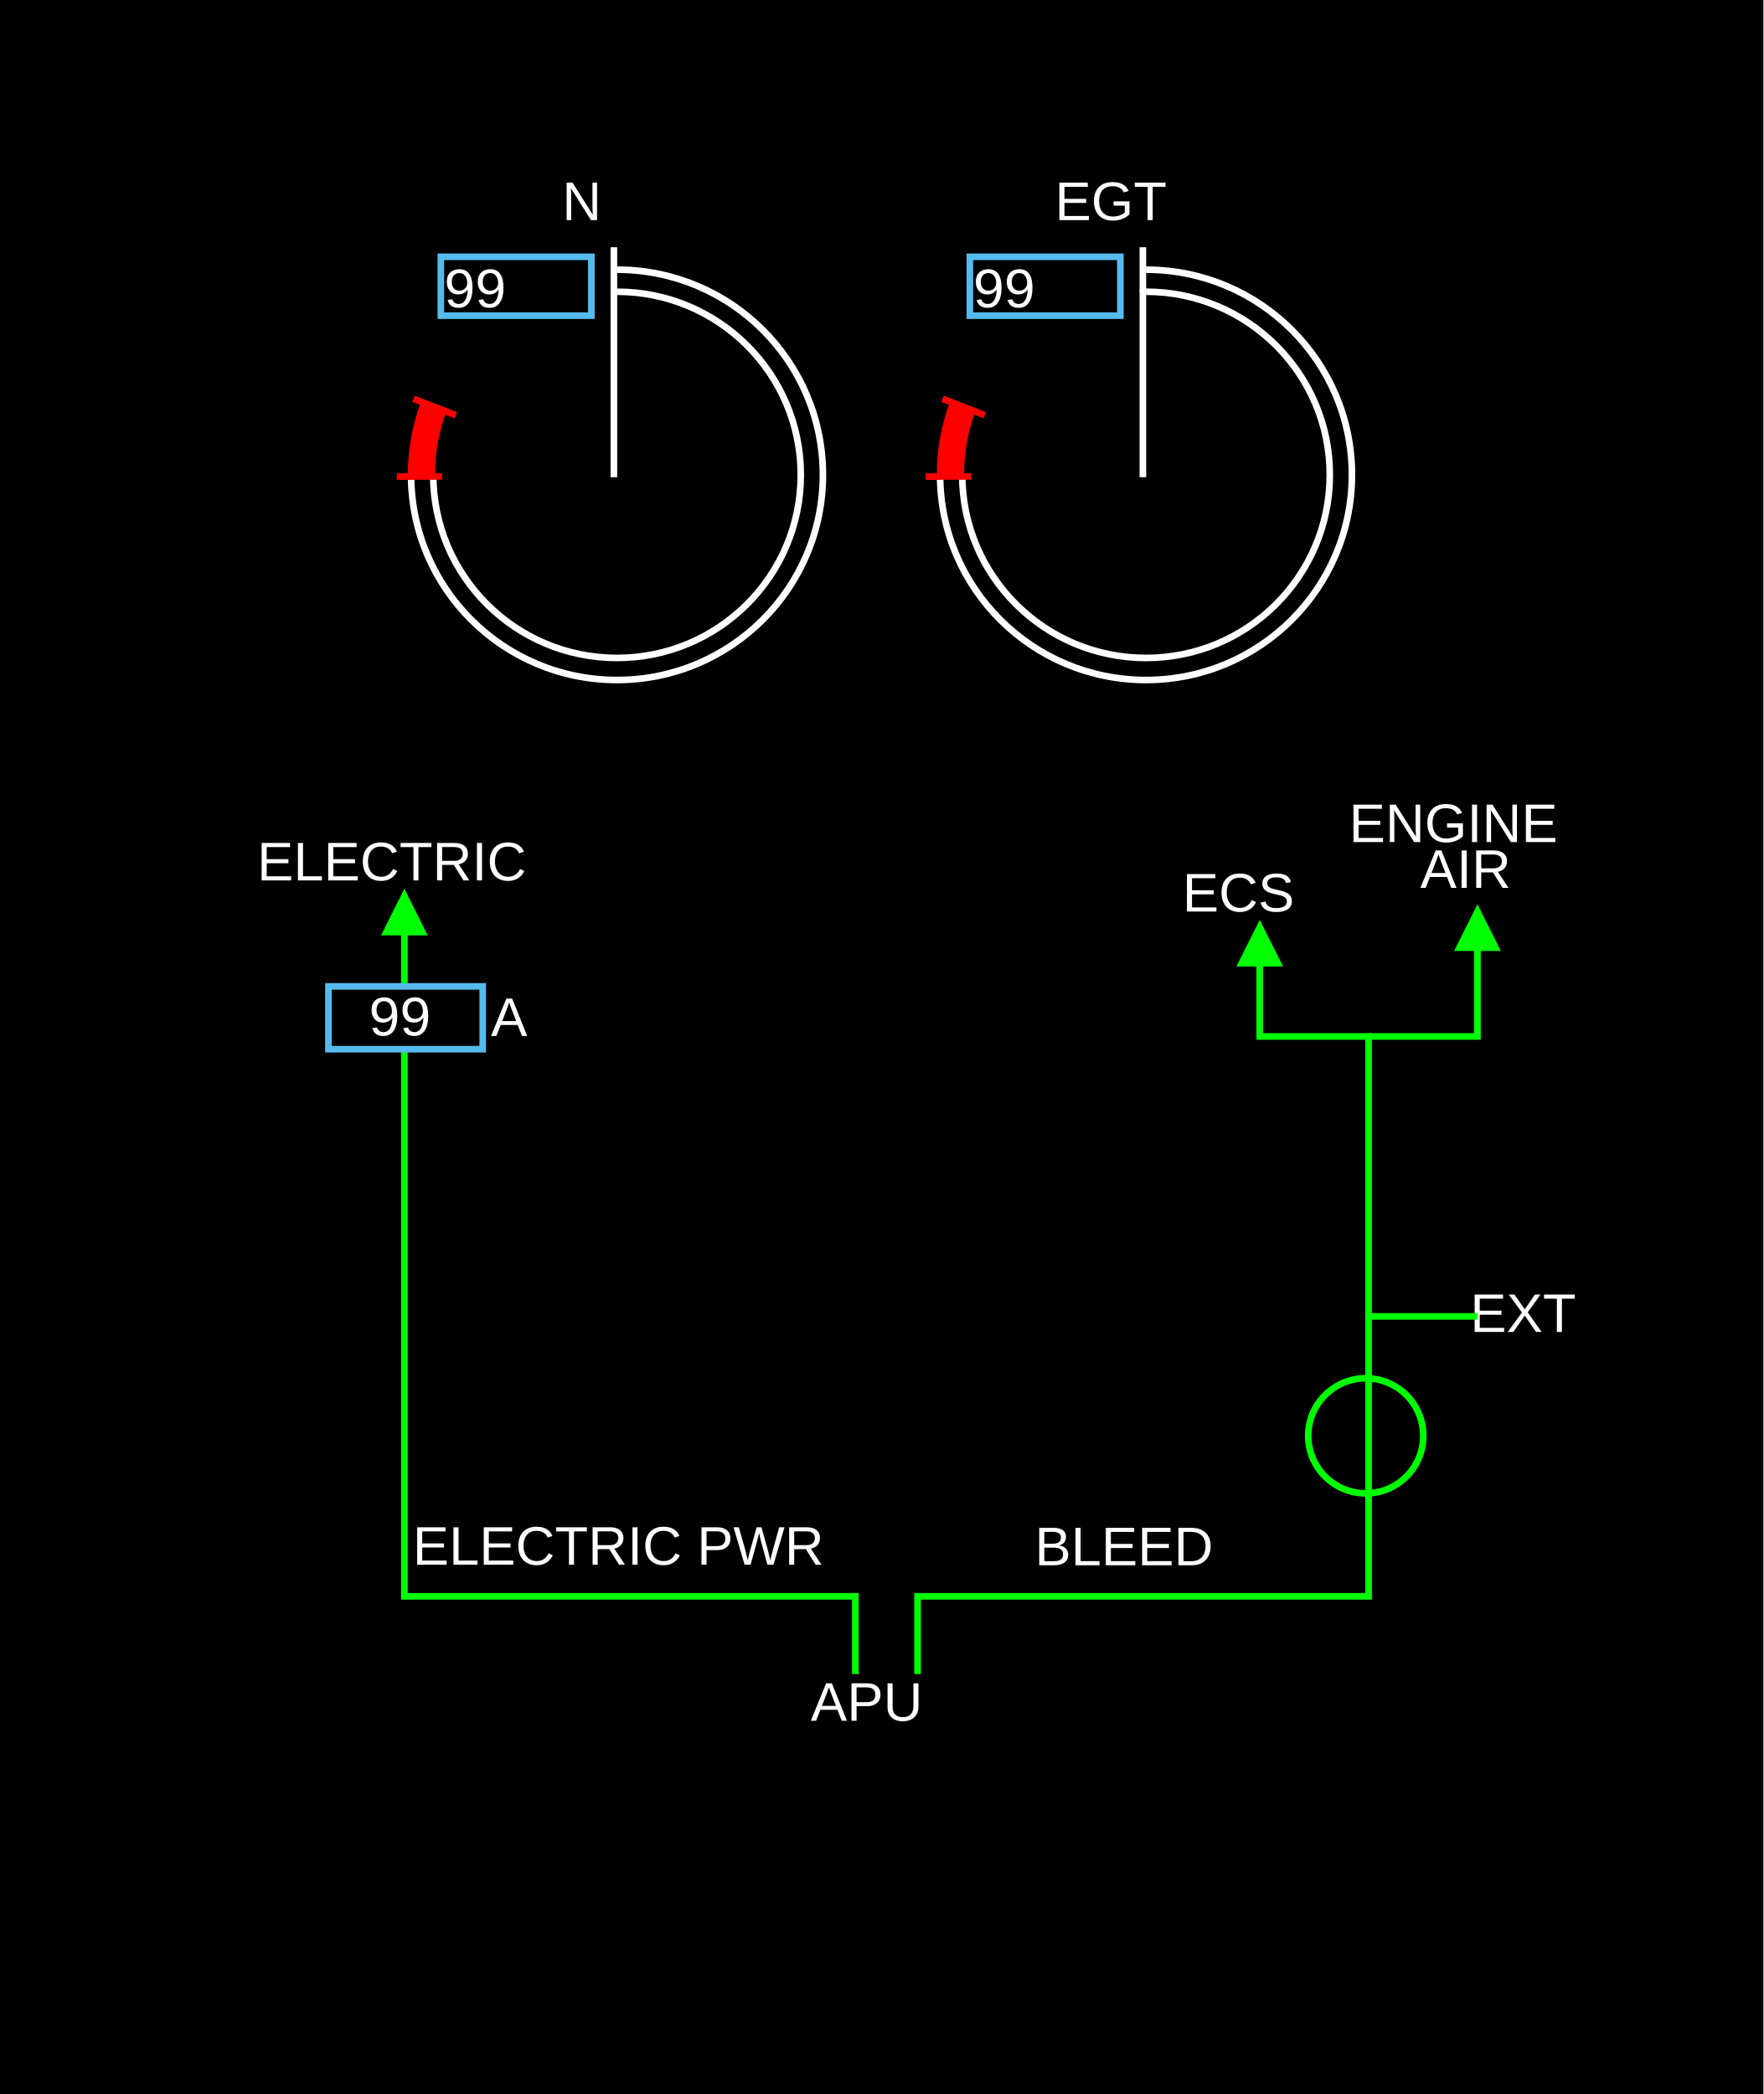
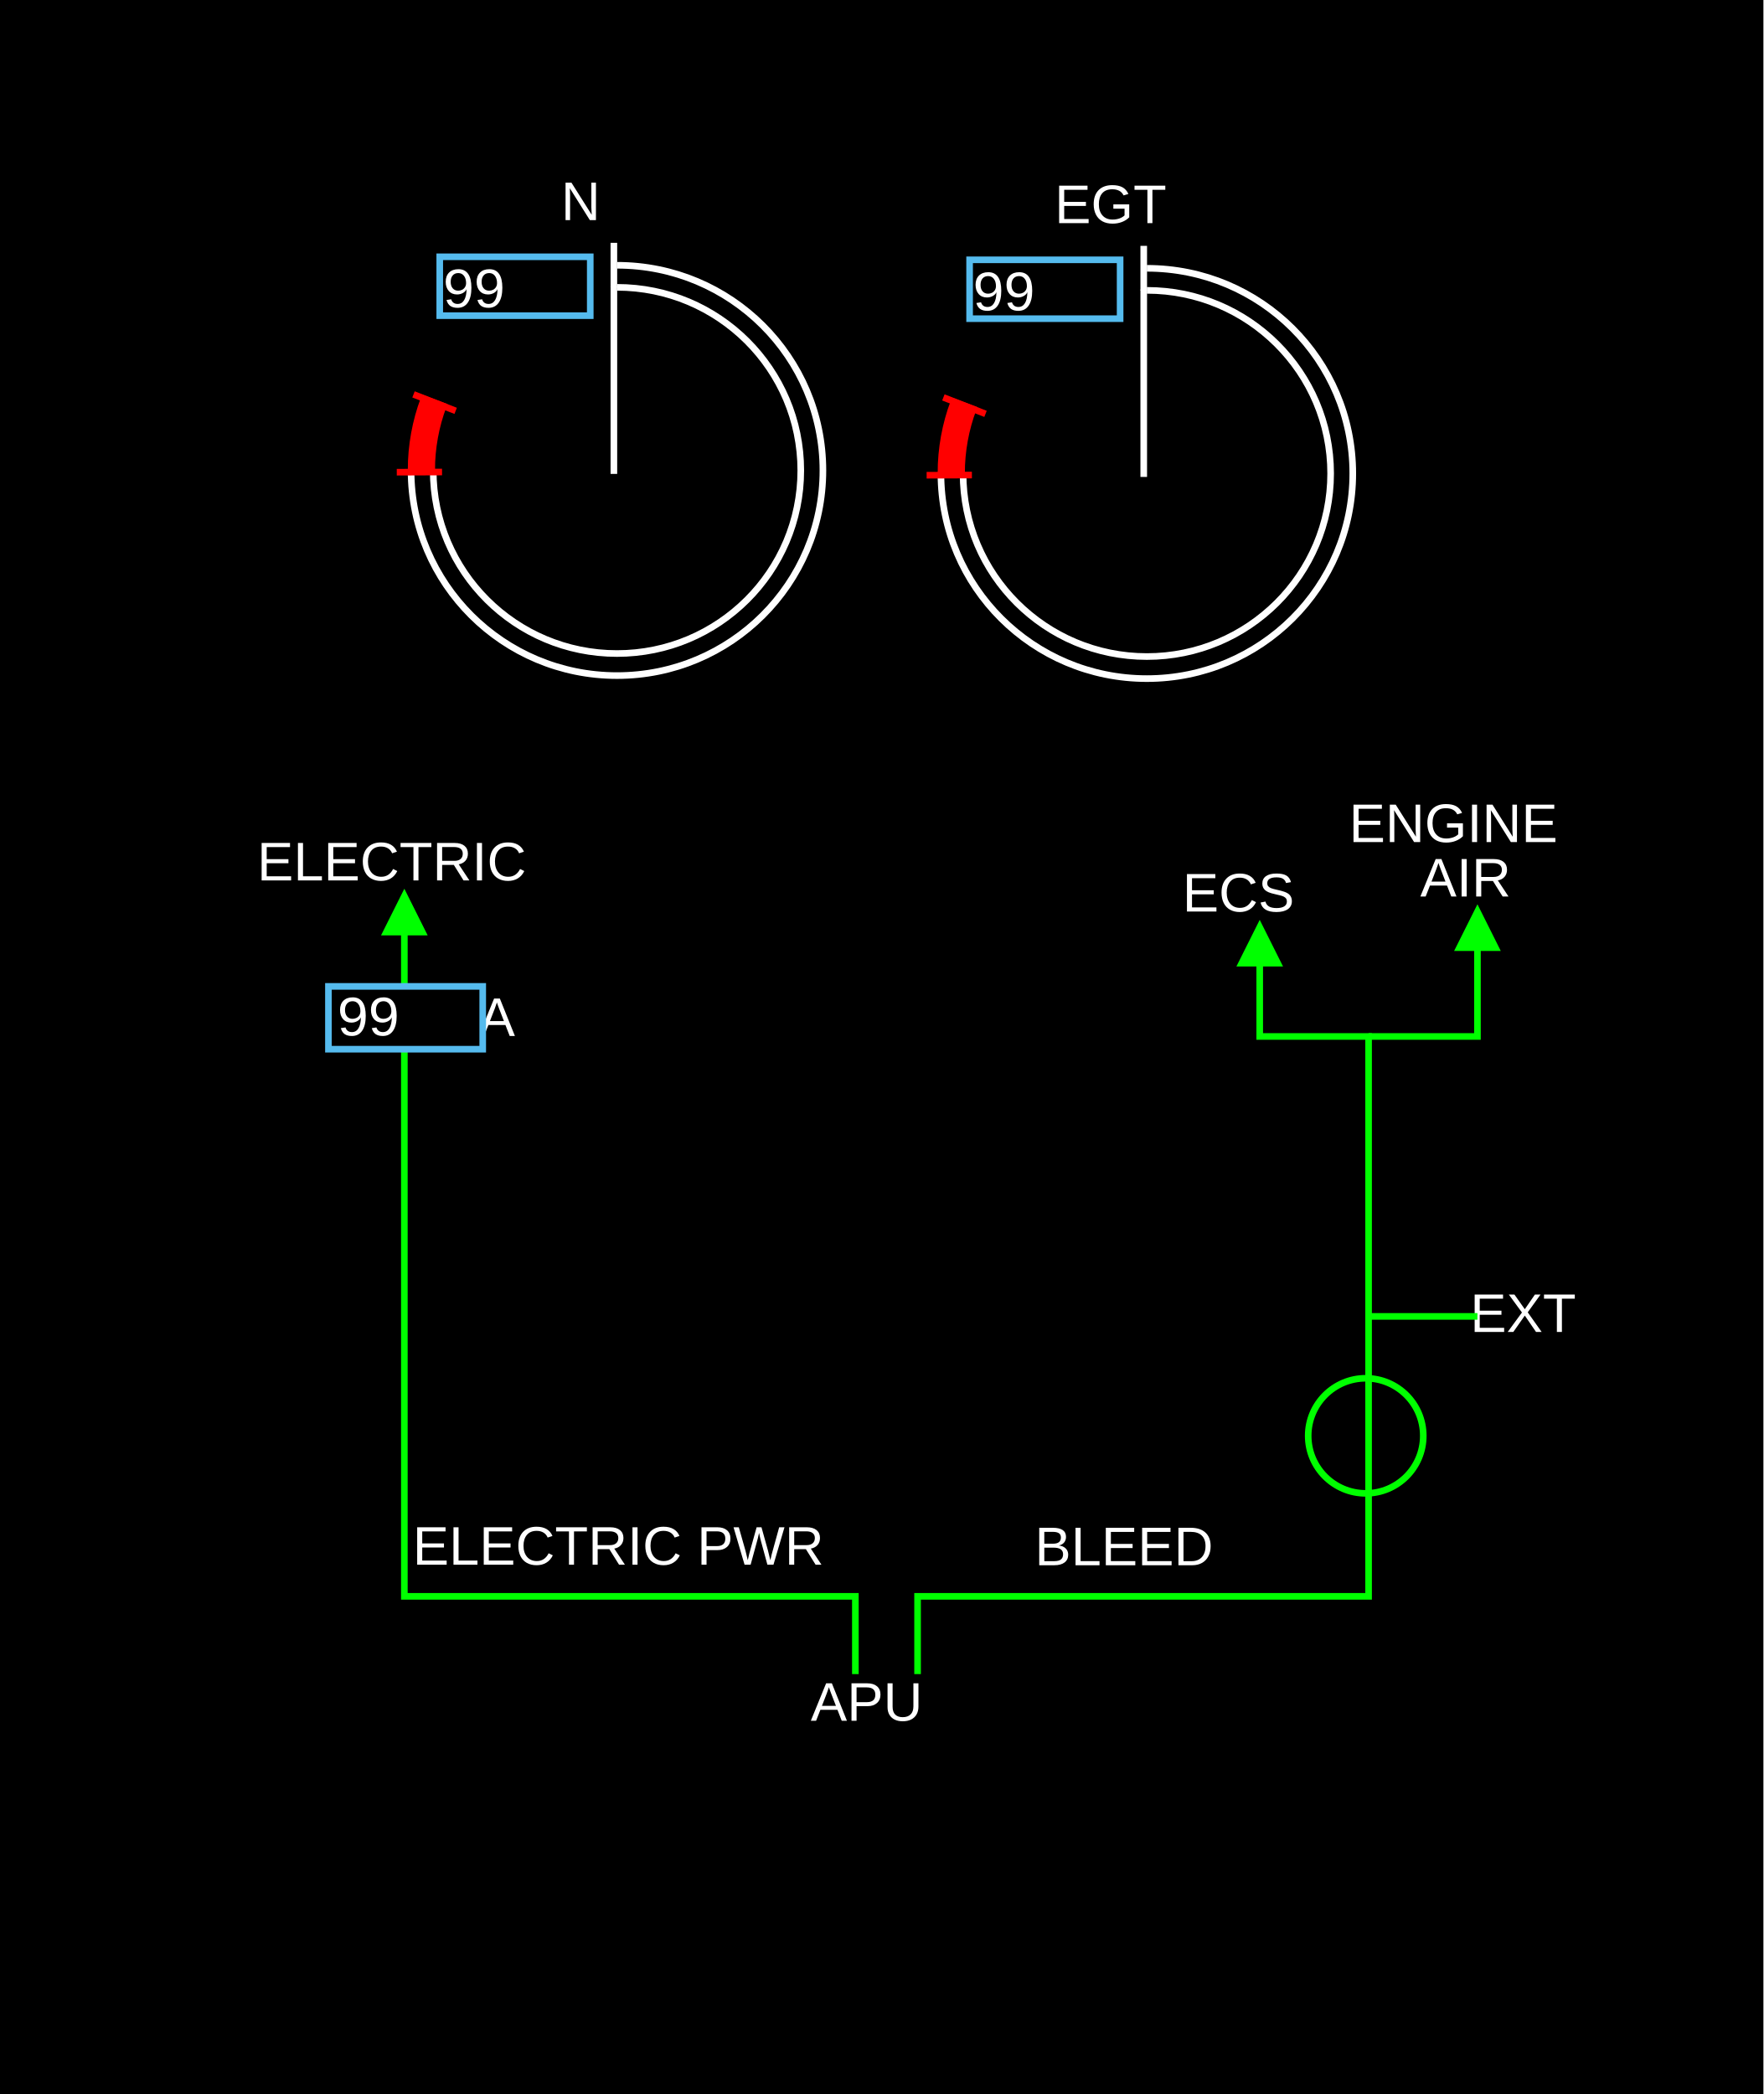
<svg xmlns="http://www.w3.org/2000/svg" id="svg2" version="1.1" width="800" height="950" viewBox="0 0 800 950">
  <defs id="defs6" />
  <rect style="fill:#000000" id="background" width="800" height="950" x="0" y="0" />
  <path style="fill:none;fill-rule:evenodd;stroke:#00ff00;stroke-width:3;stroke-linecap:butt;stroke-linejoin:miter;stroke-miterlimit:4;stroke-dasharray:none;stroke-opacity:1" d="m 183.444,416.043 0,308.18 204.611,0 0,35.278" id="path4306-6" />
  <path style="fill:#00ff00;fill-opacity:1;fill-rule:evenodd;stroke:none;stroke-width:1px;stroke-linecap:butt;stroke-linejoin:miter;stroke-opacity:1" d="m 183.444,403.195 -10.583,21.167 21.167,0 z" id="path4930" />
  <path style="fill:none;fill-opacity:1;stroke:#00ff00;stroke-width:3;stroke-miterlimit:4;stroke-dasharray:none;stroke-opacity:1" d="m 619.596,677.5 c -14.418,0 -26.105,-11.688 -26.105,-26.105 0,-14.418 11.688,-26.105 26.105,-26.105 14.418,0 26.105,11.688 26.105,26.105 0,14.418 -11.688,26.105 -26.105,26.105" id="path4868" />
  <text id="apuegt-7-2-3" y="399.426" x="186.083" style="font-style:normal;font-variant:normal;font-weight:normal;font-stretch:normal;font-size:20.05px;line-height:125%;font-family:'Liberation Sans';-inkscape-font-specification:'Liberation Sans';text-align:start;letter-spacing:0px;word-spacing:0px;writing-mode:lr-tb;text-anchor:start;display:inline;fill:#ffffff;fill-opacity:1;stroke:none" xml:space="preserve">
    <tspan y="399.426" x="186.083" id="tspan3800-5-7-6" style="font-style:normal;font-variant:normal;font-weight:normal;font-stretch:normal;font-size:24.694px;font-family:'Liberation Sans';-inkscape-font-specification:'Liberation Sans';text-align:center;text-anchor:middle">ELECTRIC</tspan>
  </text>
  <text id="apuegt-7-2-3-2" y="709.87" x="288.882" style="font-style:normal;font-variant:normal;font-weight:normal;font-stretch:normal;font-size:20.05px;line-height:125%;font-family:'Liberation Sans';-inkscape-font-specification:'Liberation Sans';text-align:start;letter-spacing:0px;word-spacing:0px;writing-mode:lr-tb;text-anchor:start;display:inline;fill:#ffffff;fill-opacity:1;stroke:none" xml:space="preserve">
    <tspan y="709.87" x="288.882" id="tspan3800-5-7-6-7" style="font-style:normal;font-variant:normal;font-weight:normal;font-stretch:normal;font-size:24.694px;font-family:'Liberation Sans';-inkscape-font-specification:'Liberation Sans';text-align:center;text-anchor:middle">ELECTRIC PWR</tspan>
  </text>
  <text id="apuegt-7-2-3-0" y="710.111" x="518.29" style="font-style:normal;font-variant:normal;font-weight:normal;font-stretch:normal;font-size:20.05px;line-height:125%;font-family:'Liberation Sans';-inkscape-font-specification:'Liberation Sans';text-align:start;letter-spacing:0px;word-spacing:0px;writing-mode:lr-tb;text-anchor:start;display:inline;fill:#ffffff;fill-opacity:1;stroke:none" xml:space="preserve">
    <tspan y="710.111" x="518.29" id="tspan3800-5-7-6-9" style="font-style:normal;font-variant:normal;font-weight:normal;font-stretch:normal;font-size:24.694px;font-family:'Liberation Sans';-inkscape-font-specification:'Liberation Sans';text-align:center;text-anchor:middle">BLEED</tspan>
  </text>
-   <path style="fill:none;fill-rule:evenodd;stroke:#00ff00;stroke-width:3;stroke-linecap:butt;stroke-linejoin:miter;stroke-miterlimit:4;stroke-dasharray:none;stroke-opacity:1" d="m 416.278,759.5 0,-35.278 204.611,0 0,-254 -49.389,0 0,-42.333" id="path4306-6-6" />
-   <path style="fill:#00ff00;fill-opacity:1;fill-rule:evenodd;stroke:none;stroke-width:1px;stroke-linecap:butt;stroke-linejoin:miter;stroke-opacity:1" d="m 571.5,417.306 10.583,21.167 -21.167,0 z" id="path4930-0" />
  <text id="apuegt-7-2-3-20" y="780.667" x="401.546" style="font-style:normal;font-variant:normal;font-weight:normal;font-stretch:normal;font-size:20.05px;line-height:125%;font-family:'Liberation Sans';-inkscape-font-specification:'Liberation Sans';text-align:start;letter-spacing:0px;word-spacing:0px;writing-mode:lr-tb;text-anchor:start;display:inline;fill:#ffffff;fill-opacity:1;stroke:none" xml:space="preserve">
    <tspan y="780.667" x="401.546" id="tspan3800-5-7-6-2" style="font-style:normal;font-variant:normal;font-weight:normal;font-stretch:normal;font-size:24.694px;font-family:'Liberation Sans';-inkscape-font-specification:'Liberation Sans';text-align:center;text-anchor:middle">APU</tspan>
  </text>
+   <text id="apuegt-7-2-3-0-3" y="604.278" x="699.351" style="font-style:normal;font-variant:normal;font-weight:normal;font-stretch:normal;font-size:20.05px;line-height:125%;font-family:'Liberation Sans';-inkscape-font-specification:'Liberation Sans';text-align:start;letter-spacing:0px;word-spacing:0px;writing-mode:lr-tb;text-anchor:start;display:inline;fill:#ffffff;fill-opacity:1;stroke:none" xml:space="preserve">
+     <tspan y="604.278" x="699.351" id="tspan3800-5-7-6-9-6" style="font-style:normal;font-variant:normal;font-weight:normal;font-stretch:normal;font-size:24.694px;font-family:'Liberation Sans';-inkscape-font-specification:'Liberation Sans';text-align:center;text-anchor:middle">EXT</tspan>
+   </text>
+   <path style="fill:none;fill-rule:evenodd;stroke:#00ff00;stroke-width:3;stroke-linecap:butt;stroke-linejoin:miter;stroke-miterlimit:4;stroke-dasharray:none;stroke-opacity:1" d="m 620.889,597.222 49.389,0" id="path4306-6-6-5-8" />
+   <g id="g4380">
+     <text xml:space="preserve" style="font-style:normal;font-variant:normal;font-weight:normal;font-stretch:normal;font-size:20.05px;line-height:125%;font-family:'Liberation Sans';-inkscape-font-specification:'Liberation Sans';text-align:start;letter-spacing:0px;word-spacing:0px;writing-mode:lr-tb;text-anchor:start;display:inline;fill:#ffffff;fill-opacity:1;stroke:none" x="239.336" y="470" id="apuegt-7-2-3-7-3">
+       <tspan style="font-style:normal;font-variant:normal;font-weight:normal;font-stretch:normal;font-size:24.694px;font-family:'Liberation Sans';-inkscape-font-specification:'Liberation Sans';text-align:center;text-anchor:middle" id="tspan3800-5-7-6-5-6" x="239.336" y="470">A</tspan>
+     </text>
+     <path style="fill:#000000;fill-opacity:1;fill-rule:evenodd;stroke:#55bbee;stroke-width:3;stroke-linecap:butt;stroke-linejoin:miter;stroke-miterlimit:4;stroke-dasharray:none;stroke-opacity:1" d="m 149,447.5 70,0 0,28.5 -70,0 z" id="path4517" />
+     <text id="readout_a" y="474.235" x="214.866" style="font-style:normal;font-variant:normal;font-weight:normal;font-stretch:normal;font-size:25.497px;line-height:125%;font-family:'Liberation Sans';-inkscape-font-specification:'Liberation Sans';text-align:start;letter-spacing:0px;word-spacing:0px;writing-mode:lr-tb;text-anchor:start;display:inline;fill:#ffffff;fill-opacity:1;stroke:none" xml:space="preserve" transform="scale(1.009531,0.9905589)">
+       <tspan y="474.235" x="214.866" id="tspan4521" style="font-size:25px;text-align:end;text-anchor:end">99</tspan>
+     </text>
+   </g>
+   <g id="g4308">
+     <path id="rect3596-3-6-7-5" d="m 199.5,116.5 68.28,0 0,26.706 -68.28,0 z" style="fill:none;fill-rule:evenodd;stroke:#55bbee;stroke-width:3;stroke-linecap:butt;stroke-linejoin:miter;stroke-miterlimit:4;stroke-dasharray:none;stroke-opacity:1" />
+     <text transform="scale(1.009531,0.9905589)" xml:space="preserve" style="font-style:normal;font-variant:normal;font-weight:normal;font-stretch:normal;font-size:25.497px;line-height:125%;font-family:'Liberation Sans';-inkscape-font-specification:'Liberation Sans';text-align:start;letter-spacing:0px;word-spacing:0px;writing-mode:lr-tb;text-anchor:start;display:inline;fill:#ffffff;fill-opacity:1;stroke:none" x="262.358" y="140.738" id="readout_n">
+       <tspan style="font-size:25px;text-align:end;text-anchor:end" id="tspan3800-5-1" x="262.358" y="140.738">99</tspan>
+     </text>
+     <text xml:space="preserve" style="font-style:normal;font-variant:normal;font-weight:normal;font-stretch:normal;font-size:20.05px;line-height:125%;font-family:'Liberation Sans';-inkscape-font-specification:'Liberation Sans';text-align:start;letter-spacing:0px;word-spacing:0px;writing-mode:lr-tb;text-anchor:start;display:inline;fill:#ffffff;fill-opacity:1;stroke:none" x="277.393" y="99.86" id="apuegt-7-2-3-8">
+       <tspan style="font-style:normal;font-variant:normal;font-weight:normal;font-stretch:normal;font-size:24.694px;font-family:'Liberation Sans';-inkscape-font-specification:'Liberation Sans';text-align:center;text-anchor:middle" id="tspan3800-5-7-6-79" x="277.393" y="99.86">N</tspan>
+     </text>
+     <path d="m 278.496,110.165 0,20.195" style="fill:none;stroke:#ffffff;stroke-width:3;stroke-linecap:butt;stroke-linejoin:miter;stroke-miterlimit:4;stroke-dasharray:none;stroke-opacity:1" id="path4323" />
+     <path id="path4782" style="fill:none;stroke:#ffffff;stroke-width:3;stroke-linecap:butt;stroke-linejoin:miter;stroke-miterlimit:4;stroke-dasharray:none;stroke-opacity:1" d="m 186.495,213.43 c 0,51.395 41.821,93.07 93.417,93.07 51.604,0 93.425,-41.675 93.425,-93.07 0,-51.412 -41.821,-93.08 -93.425,-93.08 m -83.373,93.08 c 0,45.874 37.327,83.063 83.373,83.063 46.053,0 83.383,-37.189 83.383,-83.063 0,-45.882 -37.33,-83.073 -83.383,-83.073" />
+     <path id="path4786" style="fill:none;stroke:#ff0000;stroke-width:3;stroke-linecap:butt;stroke-linejoin:miter;stroke-miterlimit:4;stroke-dasharray:none;stroke-opacity:1" d="m 180.006,214.227 20.536,-0.082" />
+     <g transform="translate(2.95e-6,8)" id="OverloadN">
+       <path d="m 195.839,205.43 c 0,-10.285 1.858,-20.131 5.252,-29.232 l -8.756,-3.254 c -3.775,10.116 -5.84,21.058 -5.84,32.486 l 9.344,0 z" style="fill:#ff0000;fill-opacity:1;fill-rule:nonzero;stroke:#ff0000;stroke-width:3;stroke-linecap:butt;stroke-linejoin:miter;stroke-miterlimit:4;stroke-dasharray:none;stroke-opacity:1" id="path4778" />
+       <path d="m 187.602,170.925 19.12,7.471" style="fill:none;stroke:#ff0000;stroke-width:3;stroke-linecap:butt;stroke-linejoin:miter;stroke-miterlimit:4;stroke-dasharray:none;stroke-opacity:1" id="path4790" />
+     </g>
+     <path style="fill:none;stroke:#ffffff;stroke-width:3;stroke-miterlimit:4;stroke-dasharray:none" d="m 278.5,215 0,-85" id="dial_n" />
+   </g>
+   <g id="g4366">
+     <path style="fill:none;fill-rule:evenodd;stroke:#55bbee;stroke-width:3;stroke-linecap:butt;stroke-linejoin:miter;stroke-miterlimit:4;stroke-dasharray:none;stroke-opacity:1" d="m 439.884,117.871 68.28,0 0,26.706 -68.28,0 z" id="path4222" />
+     <text id="readout_egt" y="142.122" x="500.473" style="font-style:normal;font-variant:normal;font-weight:normal;font-stretch:normal;font-size:25.497px;line-height:125%;font-family:'Liberation Sans';-inkscape-font-specification:'Liberation Sans';text-align:start;letter-spacing:0px;word-spacing:0px;writing-mode:lr-tb;text-anchor:start;display:inline;fill:#ffffff;fill-opacity:1;stroke:none" xml:space="preserve" transform="scale(1.009531,0.9905589)">
+       <tspan y="142.122" x="500.473" id="tspan4226" style="font-size:25px;text-align:end;text-anchor:end">99</tspan>
+     </text>
+     <text id="text4228" y="101.23" x="517.778" style="font-style:normal;font-variant:normal;font-weight:normal;font-stretch:normal;font-size:20.05px;line-height:125%;font-family:'Liberation Sans';-inkscape-font-specification:'Liberation Sans';text-align:start;letter-spacing:0px;word-spacing:0px;writing-mode:lr-tb;text-anchor:start;display:inline;fill:#ffffff;fill-opacity:1;stroke:none" xml:space="preserve">
+       <tspan y="101.23" x="517.778" id="tspan4230" style="font-style:normal;font-variant:normal;font-weight:normal;font-stretch:normal;font-size:24.694px;font-family:'Liberation Sans';-inkscape-font-specification:'Liberation Sans';text-align:center;text-anchor:middle">EGT</tspan>
+     </text>
+     <path id="path4234" style="fill:none;stroke:#ffffff;stroke-width:3;stroke-linecap:butt;stroke-linejoin:miter;stroke-miterlimit:4;stroke-dasharray:none;stroke-opacity:1" d="m 518.881,111.536 0,20.195" />
+     <path d="m 426.88,214.801 c 0,51.395 41.821,93.07 93.417,93.07 51.604,0 93.425,-41.675 93.425,-93.07 0,-51.412 -41.821,-93.08 -93.425,-93.08 m -83.373,93.08 c 0,45.874 37.327,83.063 83.373,83.063 46.053,0 83.383,-37.189 83.383,-83.063 0,-45.882 -37.33,-83.073 -83.383,-83.073" style="fill:none;stroke:#ffffff;stroke-width:3;stroke-linecap:butt;stroke-linejoin:miter;stroke-miterlimit:4;stroke-dasharray:none;stroke-opacity:1" id="path4236" />
+     <path d="m 420.39,215.598 20.536,-0.082" style="fill:none;stroke:#ff0000;stroke-width:3;stroke-linecap:butt;stroke-linejoin:miter;stroke-miterlimit:4;stroke-dasharray:none;stroke-opacity:1" id="path4238" />
+     <g transform="translate(240.3845,9.370769)" id="OverloadEGT">
+       <path id="path4242" style="fill:#ff0000;fill-opacity:1;fill-rule:nonzero;stroke:#ff0000;stroke-width:3;stroke-linecap:butt;stroke-linejoin:miter;stroke-miterlimit:4;stroke-dasharray:none;stroke-opacity:1" d="m 195.839,205.43 c 0,-10.285 1.858,-20.131 5.252,-29.232 l -8.756,-3.254 c -3.775,10.116 -5.84,21.058 -5.84,32.486 l 9.344,0 z" />
+       <path id="path4244" style="fill:none;stroke:#ff0000;stroke-width:3;stroke-linecap:butt;stroke-linejoin:miter;stroke-miterlimit:4;stroke-dasharray:none;stroke-opacity:1" d="m 187.602,170.925 19.12,7.471" />
+     </g>
+     <path id="dial_egt" d="m 518.884,216.371 0,-85" style="fill:none;stroke:#ffffff;stroke-width:3;stroke-miterlimit:4;stroke-dasharray:none" />
+   </g>
+   <path style="fill:none;fill-rule:evenodd;stroke:#00ff00;stroke-width:3;stroke-linecap:butt;stroke-linejoin:miter;stroke-miterlimit:4;stroke-dasharray:none;stroke-opacity:1" d="m 416.278,759.5 0,-35.278 204.611,0 0,-254 -49.389,0 0,-42.333" id="path4306-6-6" />
+   <path style="fill:#00ff00;fill-opacity:1;fill-rule:evenodd;stroke:none;stroke-width:1px;stroke-linecap:butt;stroke-linejoin:miter;stroke-opacity:1" d="m 571.5,417.306 10.583,21.167 -21.167,0 z" id="path4930-0" />
  <text id="apuegt-7-2-3-7" y="413.537" x="570.198" style="font-style:normal;font-variant:normal;font-weight:normal;font-stretch:normal;font-size:20.05px;line-height:125%;font-family:'Liberation Sans';-inkscape-font-specification:'Liberation Sans';text-align:start;letter-spacing:0px;word-spacing:0px;writing-mode:lr-tb;text-anchor:start;display:inline;fill:#ffffff;fill-opacity:1;stroke:none" xml:space="preserve">
    <tspan y="413.537" x="570.198" id="tspan3800-5-7-6-5" style="font-style:normal;font-variant:normal;font-weight:normal;font-stretch:normal;font-size:24.694px;font-family:'Liberation Sans';-inkscape-font-specification:'Liberation Sans';text-align:center;text-anchor:middle">ECS</tspan>
-   </text>
-   <text id="apuegt-7-2-3-7-3" y="470" x="239.336" style="font-style:normal;font-variant:normal;font-weight:normal;font-stretch:normal;font-size:20.05px;line-height:125%;font-family:'Liberation Sans';-inkscape-font-specification:'Liberation Sans';text-align:start;letter-spacing:0px;word-spacing:0px;writing-mode:lr-tb;text-anchor:start;display:inline;fill:#ffffff;fill-opacity:1;stroke:none" xml:space="preserve">
-     <tspan y="470" x="239.336" id="tspan3800-5-7-6-5-6" style="font-style:normal;font-variant:normal;font-weight:normal;font-stretch:normal;font-size:24.694px;font-family:'Liberation Sans';-inkscape-font-specification:'Liberation Sans';text-align:center;text-anchor:middle">A</tspan>
-   </text>
-   <text id="apuegt-7-2-3-0-3" y="604.278" x="699.351" style="font-style:normal;font-variant:normal;font-weight:normal;font-stretch:normal;font-size:20.05px;line-height:125%;font-family:'Liberation Sans';-inkscape-font-specification:'Liberation Sans';text-align:start;letter-spacing:0px;word-spacing:0px;writing-mode:lr-tb;text-anchor:start;display:inline;fill:#ffffff;fill-opacity:1;stroke:none" xml:space="preserve">
-     <tspan y="604.278" x="699.351" id="tspan3800-5-7-6-9-6" style="font-style:normal;font-variant:normal;font-weight:normal;font-stretch:normal;font-size:24.694px;font-family:'Liberation Sans';-inkscape-font-specification:'Liberation Sans';text-align:center;text-anchor:middle">EXT</tspan>
  </text>
  <path style="fill:#00ff00;fill-opacity:1;fill-rule:evenodd;stroke:none;stroke-width:1px;stroke-linecap:butt;stroke-linejoin:miter;stroke-opacity:1" d="m 670.278,410.25 10.583,21.167 -21.167,0 z" id="path4930-0-7" />
  <path style="fill:none;fill-rule:evenodd;stroke:#00ff00;stroke-width:3;stroke-linecap:butt;stroke-linejoin:miter;stroke-miterlimit:4;stroke-dasharray:none;stroke-opacity:1" d="m 620.889,470.222 49.389,0 0,-42.333" id="path4306-6-6-5" />
  <text id="apuegt-7-2-3-7-35" y="382.028" x="673.282" style="font-style:normal;font-variant:normal;font-weight:normal;font-stretch:normal;font-size:20.05px;line-height:100%;font-family:'Liberation Sans';-inkscape-font-specification:'Liberation Sans';text-align:start;letter-spacing:0px;word-spacing:0px;writing-mode:lr-tb;text-anchor:start;display:inline;fill:#ffffff;fill-opacity:1;stroke:none" xml:space="preserve">
    <tspan y="382.028" x="673.282" id="tspan3800-5-7-6-5-62" style="font-style:normal;font-variant:normal;font-weight:normal;font-stretch:normal;font-size:24.694px;line-height:100%;font-family:'Liberation Sans';-inkscape-font-specification:'Liberation Sans';text-align:center;text-anchor:middle">ENGINE</tspan>
-     <tspan y="402.816" x="673.282" style="font-style:normal;font-variant:normal;font-weight:normal;font-stretch:normal;font-size:24.694px;line-height:100%;font-family:'Liberation Sans';-inkscape-font-specification:'Liberation Sans';text-align:center;text-anchor:middle" id="tspan4330">AIR</tspan>
-   </text>
-   <path style="fill:none;fill-rule:evenodd;stroke:#00ff00;stroke-width:3;stroke-linecap:butt;stroke-linejoin:miter;stroke-miterlimit:4;stroke-dasharray:none;stroke-opacity:1" d="m 620.889,597.222 49.389,0" id="path4306-6-6-5-8" />
-   <g id="g4472" transform="translate(0,11.5)">
-     <path id="rect3596-3-6-7-5" d="m 200,105 68.28,0 0,26.706 -68.28,0 z" style="fill:none;fill-rule:evenodd;stroke:#55bbee;stroke-width:3;stroke-linecap:butt;stroke-linejoin:miter;stroke-miterlimit:4;stroke-dasharray:none;stroke-opacity:1" />
-     <text transform="scale(1.009531,0.9905589)" xml:space="preserve" style="font-style:normal;font-variant:normal;font-weight:normal;font-stretch:normal;font-size:25.497px;line-height:125%;font-family:'Liberation Sans';-inkscape-font-specification:'Liberation Sans';text-align:start;letter-spacing:0px;word-spacing:0px;writing-mode:lr-tb;text-anchor:start;display:inline;fill:#ffffff;fill-opacity:1;stroke:none" x="262.853" y="129.129" id="readout_n">
-       <tspan style="font-size:25px;text-align:end;text-anchor:end" id="tspan3800-5-1" x="262.853" y="129.129">99</tspan>
-     </text>
-     <text xml:space="preserve" style="font-style:normal;font-variant:normal;font-weight:normal;font-stretch:normal;font-size:20.05px;line-height:125%;font-family:'Liberation Sans';-inkscape-font-specification:'Liberation Sans';text-align:start;letter-spacing:0px;word-spacing:0px;writing-mode:lr-tb;text-anchor:start;display:inline;fill:#ffffff;fill-opacity:1;stroke:none" x="277.893" y="88.36" id="apuegt-7-2-3-8">
-       <tspan style="font-style:normal;font-variant:normal;font-weight:normal;font-stretch:normal;font-size:24.694px;font-family:'Liberation Sans';-inkscape-font-specification:'Liberation Sans';text-align:center;text-anchor:middle" id="tspan3800-5-7-6-79" x="277.893" y="88.36">N</tspan>
-     </text>
-     <path id="path4644" style="fill:none;stroke:#ffffff;stroke-width:3;stroke-linecap:butt;stroke-linejoin:miter;stroke-miterlimit:4;stroke-dasharray:none;stroke-opacity:1" d="m 278.5,205 0,-85" />
-     <g transform="translate(0,-1.5)" id="g4464">
-       <path id="path4323" style="fill:none;stroke:#ffffff;stroke-width:3;stroke-linecap:butt;stroke-linejoin:miter;stroke-miterlimit:4;stroke-dasharray:none;stroke-opacity:1" d="m 278.496,102.165 0,20.195" />
-       <path d="m 186.495,205.43 c 0,51.395 41.821,93.07 93.417,93.07 51.604,0 93.425,-41.675 93.425,-93.07 0,-51.412 -41.821,-93.08 -93.425,-93.08 m -83.373,93.08 c 0,45.874 37.327,83.063 83.373,83.063 46.053,0 83.383,-37.189 83.383,-83.063 0,-45.882 -37.33,-83.073 -83.383,-83.073" style="fill:none;stroke:#ffffff;stroke-width:3;stroke-linecap:butt;stroke-linejoin:miter;stroke-miterlimit:4;stroke-dasharray:none;stroke-opacity:1" id="path4782" />
-       <path d="m 180.006,206.227 20.536,-0.082" style="fill:none;stroke:#ff0000;stroke-width:3;stroke-linecap:butt;stroke-linejoin:miter;stroke-miterlimit:4;stroke-dasharray:none;stroke-opacity:1" id="path4786" />
-       <g id="OverloadN">
-         <path id="path4778" style="fill:#ff0000;fill-opacity:1;fill-rule:nonzero;stroke:#ff0000;stroke-width:3;stroke-linecap:butt;stroke-linejoin:miter;stroke-miterlimit:4;stroke-dasharray:none;stroke-opacity:1" d="m 195.839,205.43 c 0,-10.285 1.858,-20.131 5.252,-29.232 l -8.756,-3.254 c -3.775,10.116 -5.84,21.058 -5.84,32.486 l 9.344,0 z" />
-         <path id="path4790" style="fill:none;stroke:#ff0000;stroke-width:3;stroke-linecap:butt;stroke-linejoin:miter;stroke-miterlimit:4;stroke-dasharray:none;stroke-opacity:1" d="m 187.602,170.925 19.12,7.471" />
-       </g>
-     </g>
-   </g>
-   <g transform="translate(240,11.5)" id="g4189">
-     <path style="fill:none;fill-rule:evenodd;stroke:#55bbee;stroke-width:3;stroke-linecap:butt;stroke-linejoin:miter;stroke-miterlimit:4;stroke-dasharray:none;stroke-opacity:1" d="m 200,105 68.28,0 0,26.706 -68.28,0 z" id="path4191" />
-     <text id="text4193" y="129.129" x="262.853" style="font-style:normal;font-variant:normal;font-weight:normal;font-stretch:normal;font-size:25.497px;line-height:125%;font-family:'Liberation Sans';-inkscape-font-specification:'Liberation Sans';text-align:start;letter-spacing:0px;word-spacing:0px;writing-mode:lr-tb;text-anchor:start;display:inline;fill:#ffffff;fill-opacity:1;stroke:none" xml:space="preserve" transform="scale(1.009531,0.9905589)">
-       <tspan y="129.129" x="262.853" id="tspan4195" style="font-size:25px;text-align:end;text-anchor:end">99</tspan>
-     </text>
-     <text id="text4197" y="88.36" x="277.893" style="font-style:normal;font-variant:normal;font-weight:normal;font-stretch:normal;font-size:20.05px;line-height:125%;font-family:'Liberation Sans';-inkscape-font-specification:'Liberation Sans';text-align:start;letter-spacing:0px;word-spacing:0px;writing-mode:lr-tb;text-anchor:start;display:inline;fill:#ffffff;fill-opacity:1;stroke:none" xml:space="preserve">
-       <tspan y="88.36" x="277.893" id="tspan4199" style="font-style:normal;font-variant:normal;font-weight:normal;font-stretch:normal;font-size:24.694px;font-family:'Liberation Sans';-inkscape-font-specification:'Liberation Sans';text-align:center;text-anchor:middle">EGT</tspan>
-     </text>
-     <path d="m 278.5,205 0,-85" style="fill:none;stroke:#ffffff;stroke-width:3;stroke-linecap:butt;stroke-linejoin:miter;stroke-miterlimit:4;stroke-dasharray:none;stroke-opacity:1" id="path4201" />
-     <g id="g4203" transform="translate(0,-1.5)">
-       <path d="m 278.496,102.165 0,20.195" style="fill:none;stroke:#ffffff;stroke-width:3;stroke-linecap:butt;stroke-linejoin:miter;stroke-miterlimit:4;stroke-dasharray:none;stroke-opacity:1" id="path4205" />
-       <path id="path4207" style="fill:none;stroke:#ffffff;stroke-width:3;stroke-linecap:butt;stroke-linejoin:miter;stroke-miterlimit:4;stroke-dasharray:none;stroke-opacity:1" d="m 186.495,205.43 c 0,51.395 41.821,93.07 93.417,93.07 51.604,0 93.425,-41.675 93.425,-93.07 0,-51.412 -41.821,-93.08 -93.425,-93.08 m -83.373,93.08 c 0,45.874 37.327,83.063 83.373,83.063 46.053,0 83.383,-37.189 83.383,-83.063 0,-45.882 -37.33,-83.073 -83.383,-83.073" />
-       <path id="path4209" style="fill:none;stroke:#ff0000;stroke-width:3;stroke-linecap:butt;stroke-linejoin:miter;stroke-miterlimit:4;stroke-dasharray:none;stroke-opacity:1" d="m 180.006,206.227 20.536,-0.082" />
-       <g id="OverloadEGT">
-         <path d="m 195.839,205.43 c 0,-10.285 1.858,-20.131 5.252,-29.232 l -8.756,-3.254 c -3.775,10.116 -5.84,21.058 -5.84,32.486 l 9.344,0 z" style="fill:#ff0000;fill-opacity:1;fill-rule:nonzero;stroke:#ff0000;stroke-width:3;stroke-linecap:butt;stroke-linejoin:miter;stroke-miterlimit:4;stroke-dasharray:none;stroke-opacity:1" id="path4213" />
-         <path d="m 187.602,170.925 19.12,7.471" style="fill:none;stroke:#ff0000;stroke-width:3;stroke-linecap:butt;stroke-linejoin:miter;stroke-miterlimit:4;stroke-dasharray:none;stroke-opacity:1" id="path4215" />
-       </g>
-     </g>
-   </g>
-   <path id="path4517" d="m 149,447.5 70,0 0,28.5 -70,0 z" style="fill:#000000;fill-opacity:1;fill-rule:evenodd;stroke:#55bbee;stroke-width:3;stroke-linecap:butt;stroke-linejoin:miter;stroke-miterlimit:4;stroke-dasharray:none;stroke-opacity:1" />
-   <text transform="scale(1.009531,0.9905589)" xml:space="preserve" style="font-style:normal;font-variant:normal;font-weight:normal;font-stretch:normal;font-size:25.497px;line-height:125%;font-family:'Liberation Sans';-inkscape-font-specification:'Liberation Sans';text-align:start;letter-spacing:0px;word-spacing:0px;writing-mode:lr-tb;text-anchor:start;display:inline;fill:#ffffff;fill-opacity:1;stroke:none" x="214.866" y="474.235" id="text4519">
-     <tspan style="font-size:25px;text-align:end;text-anchor:end" id="tspan4521" x="214.866" y="474.235">99</tspan>
+     <tspan y="406.722" x="673.282" style="font-style:normal;font-variant:normal;font-weight:normal;font-stretch:normal;font-size:24.694px;line-height:100%;font-family:'Liberation Sans';-inkscape-font-specification:'Liberation Sans';text-align:center;text-anchor:middle" id="tspan4330">AIR</tspan>
  </text>
</svg>
